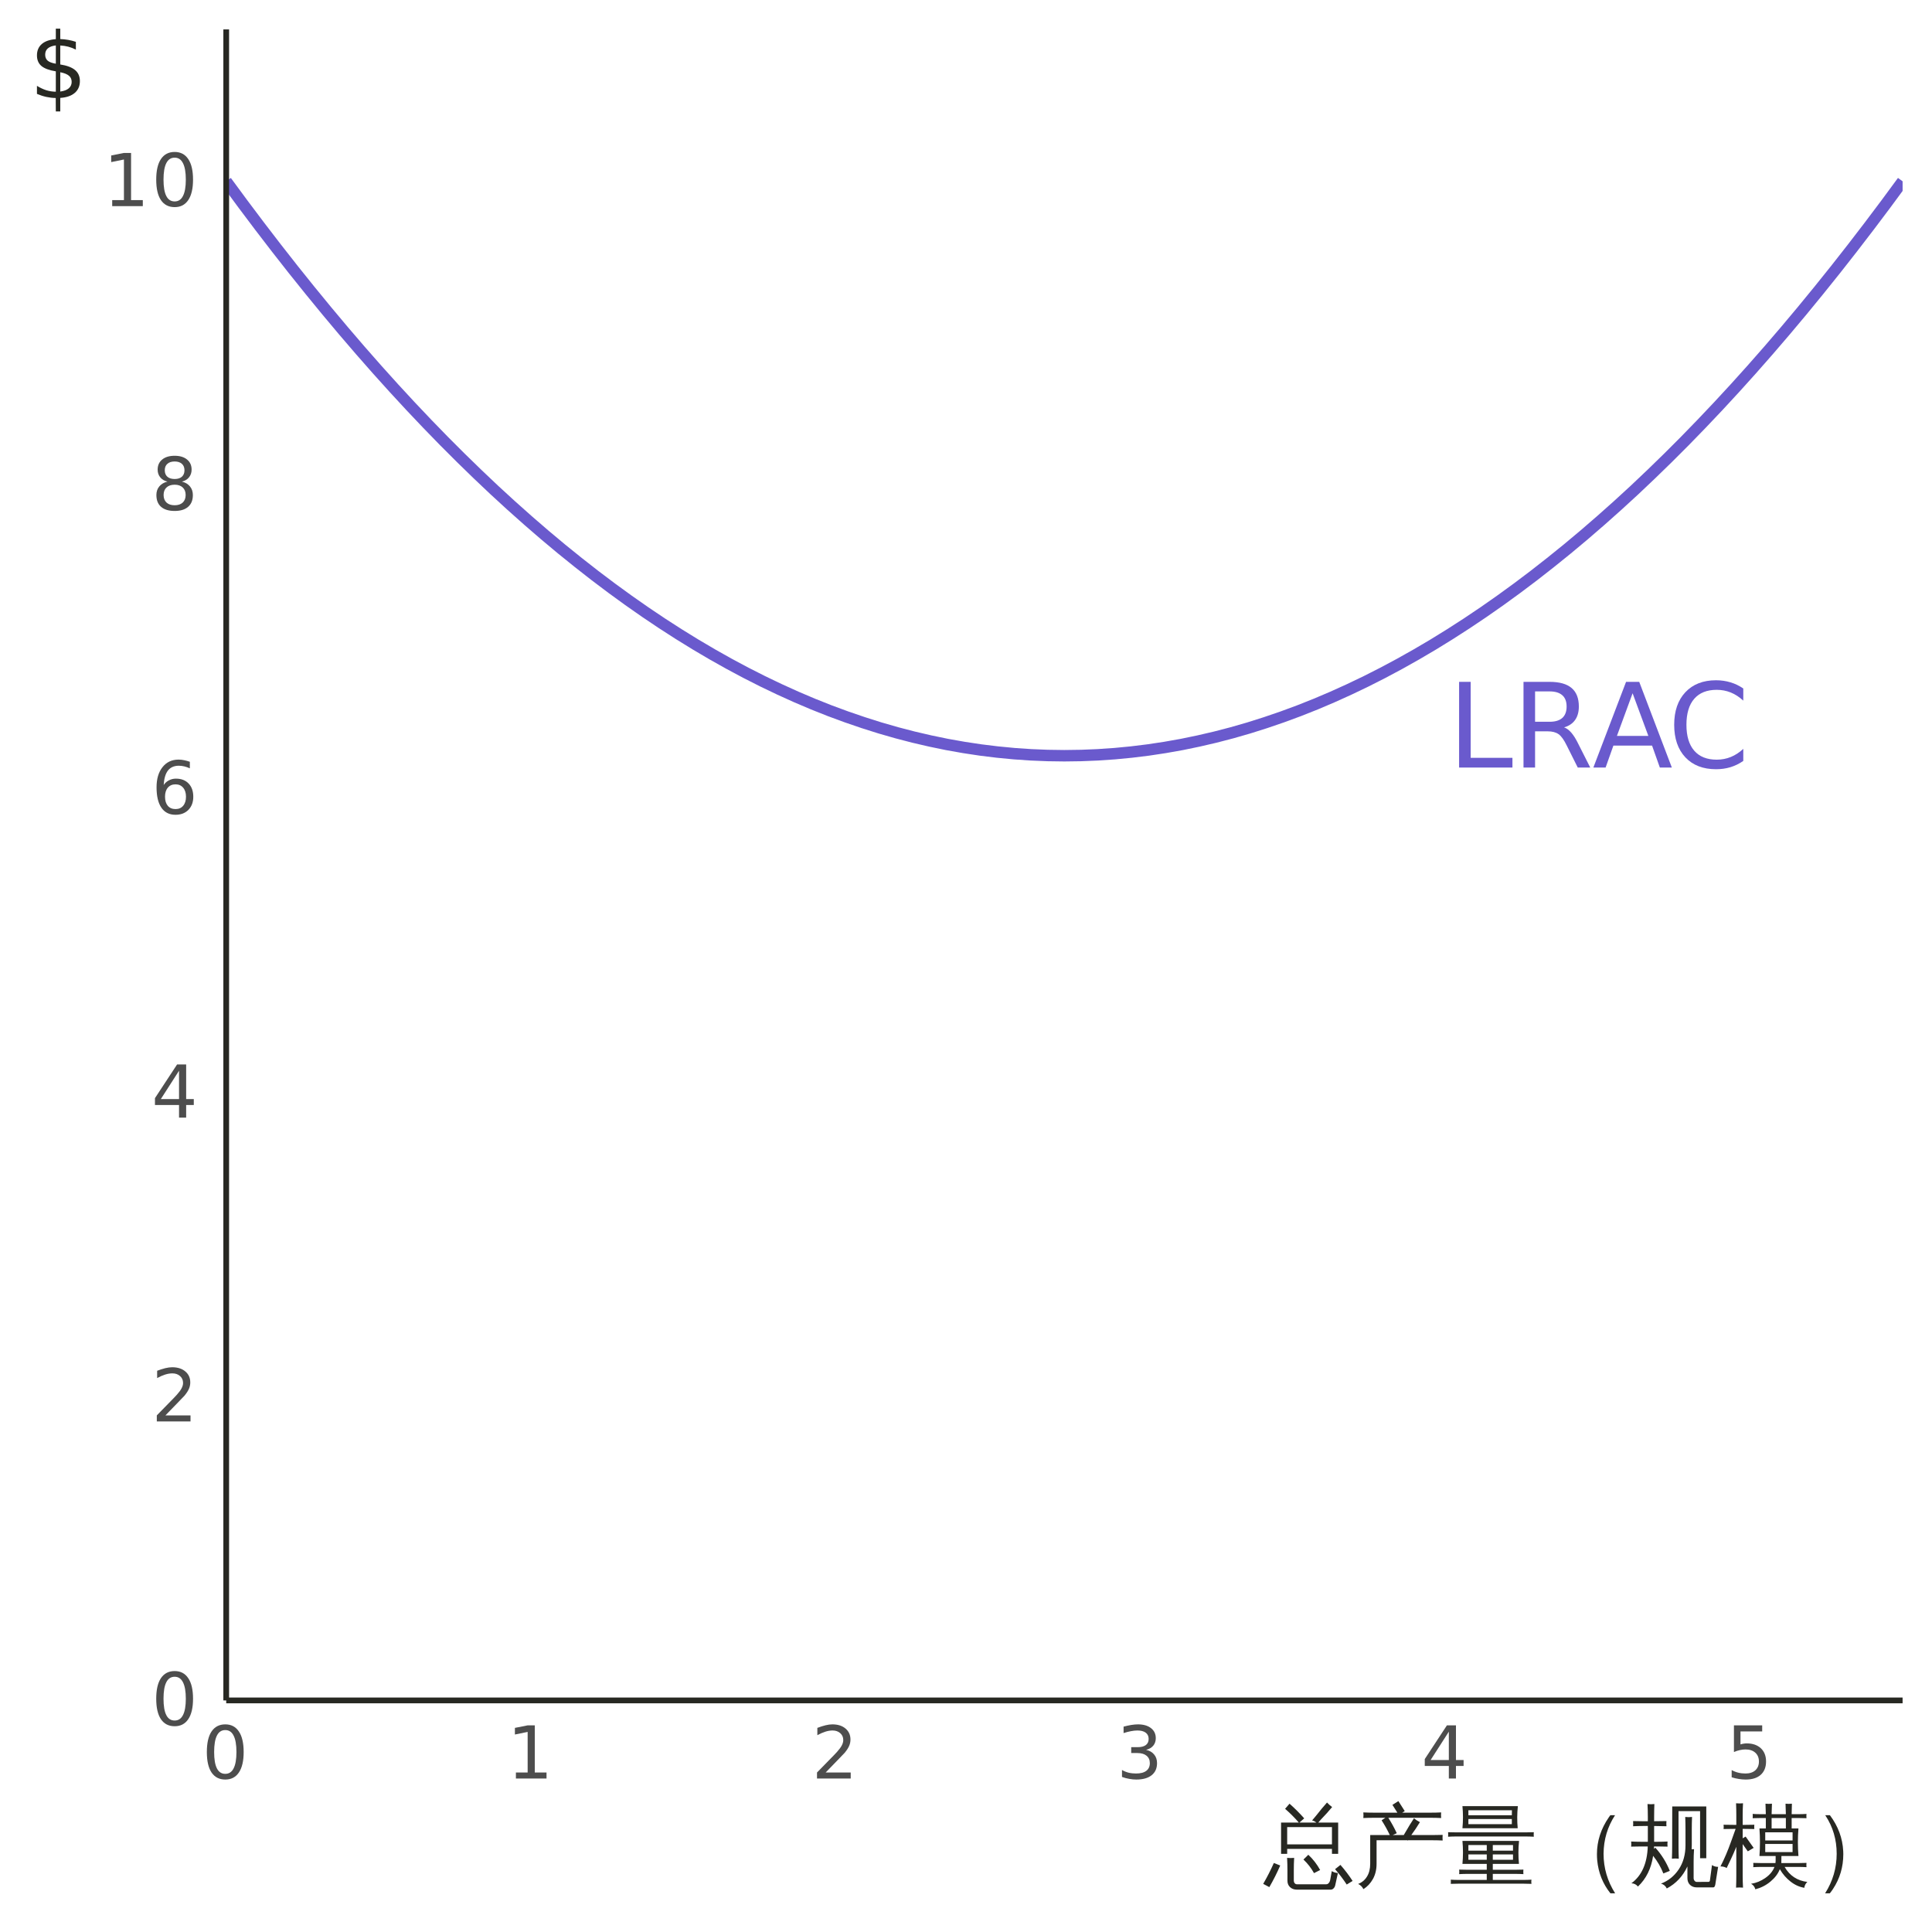
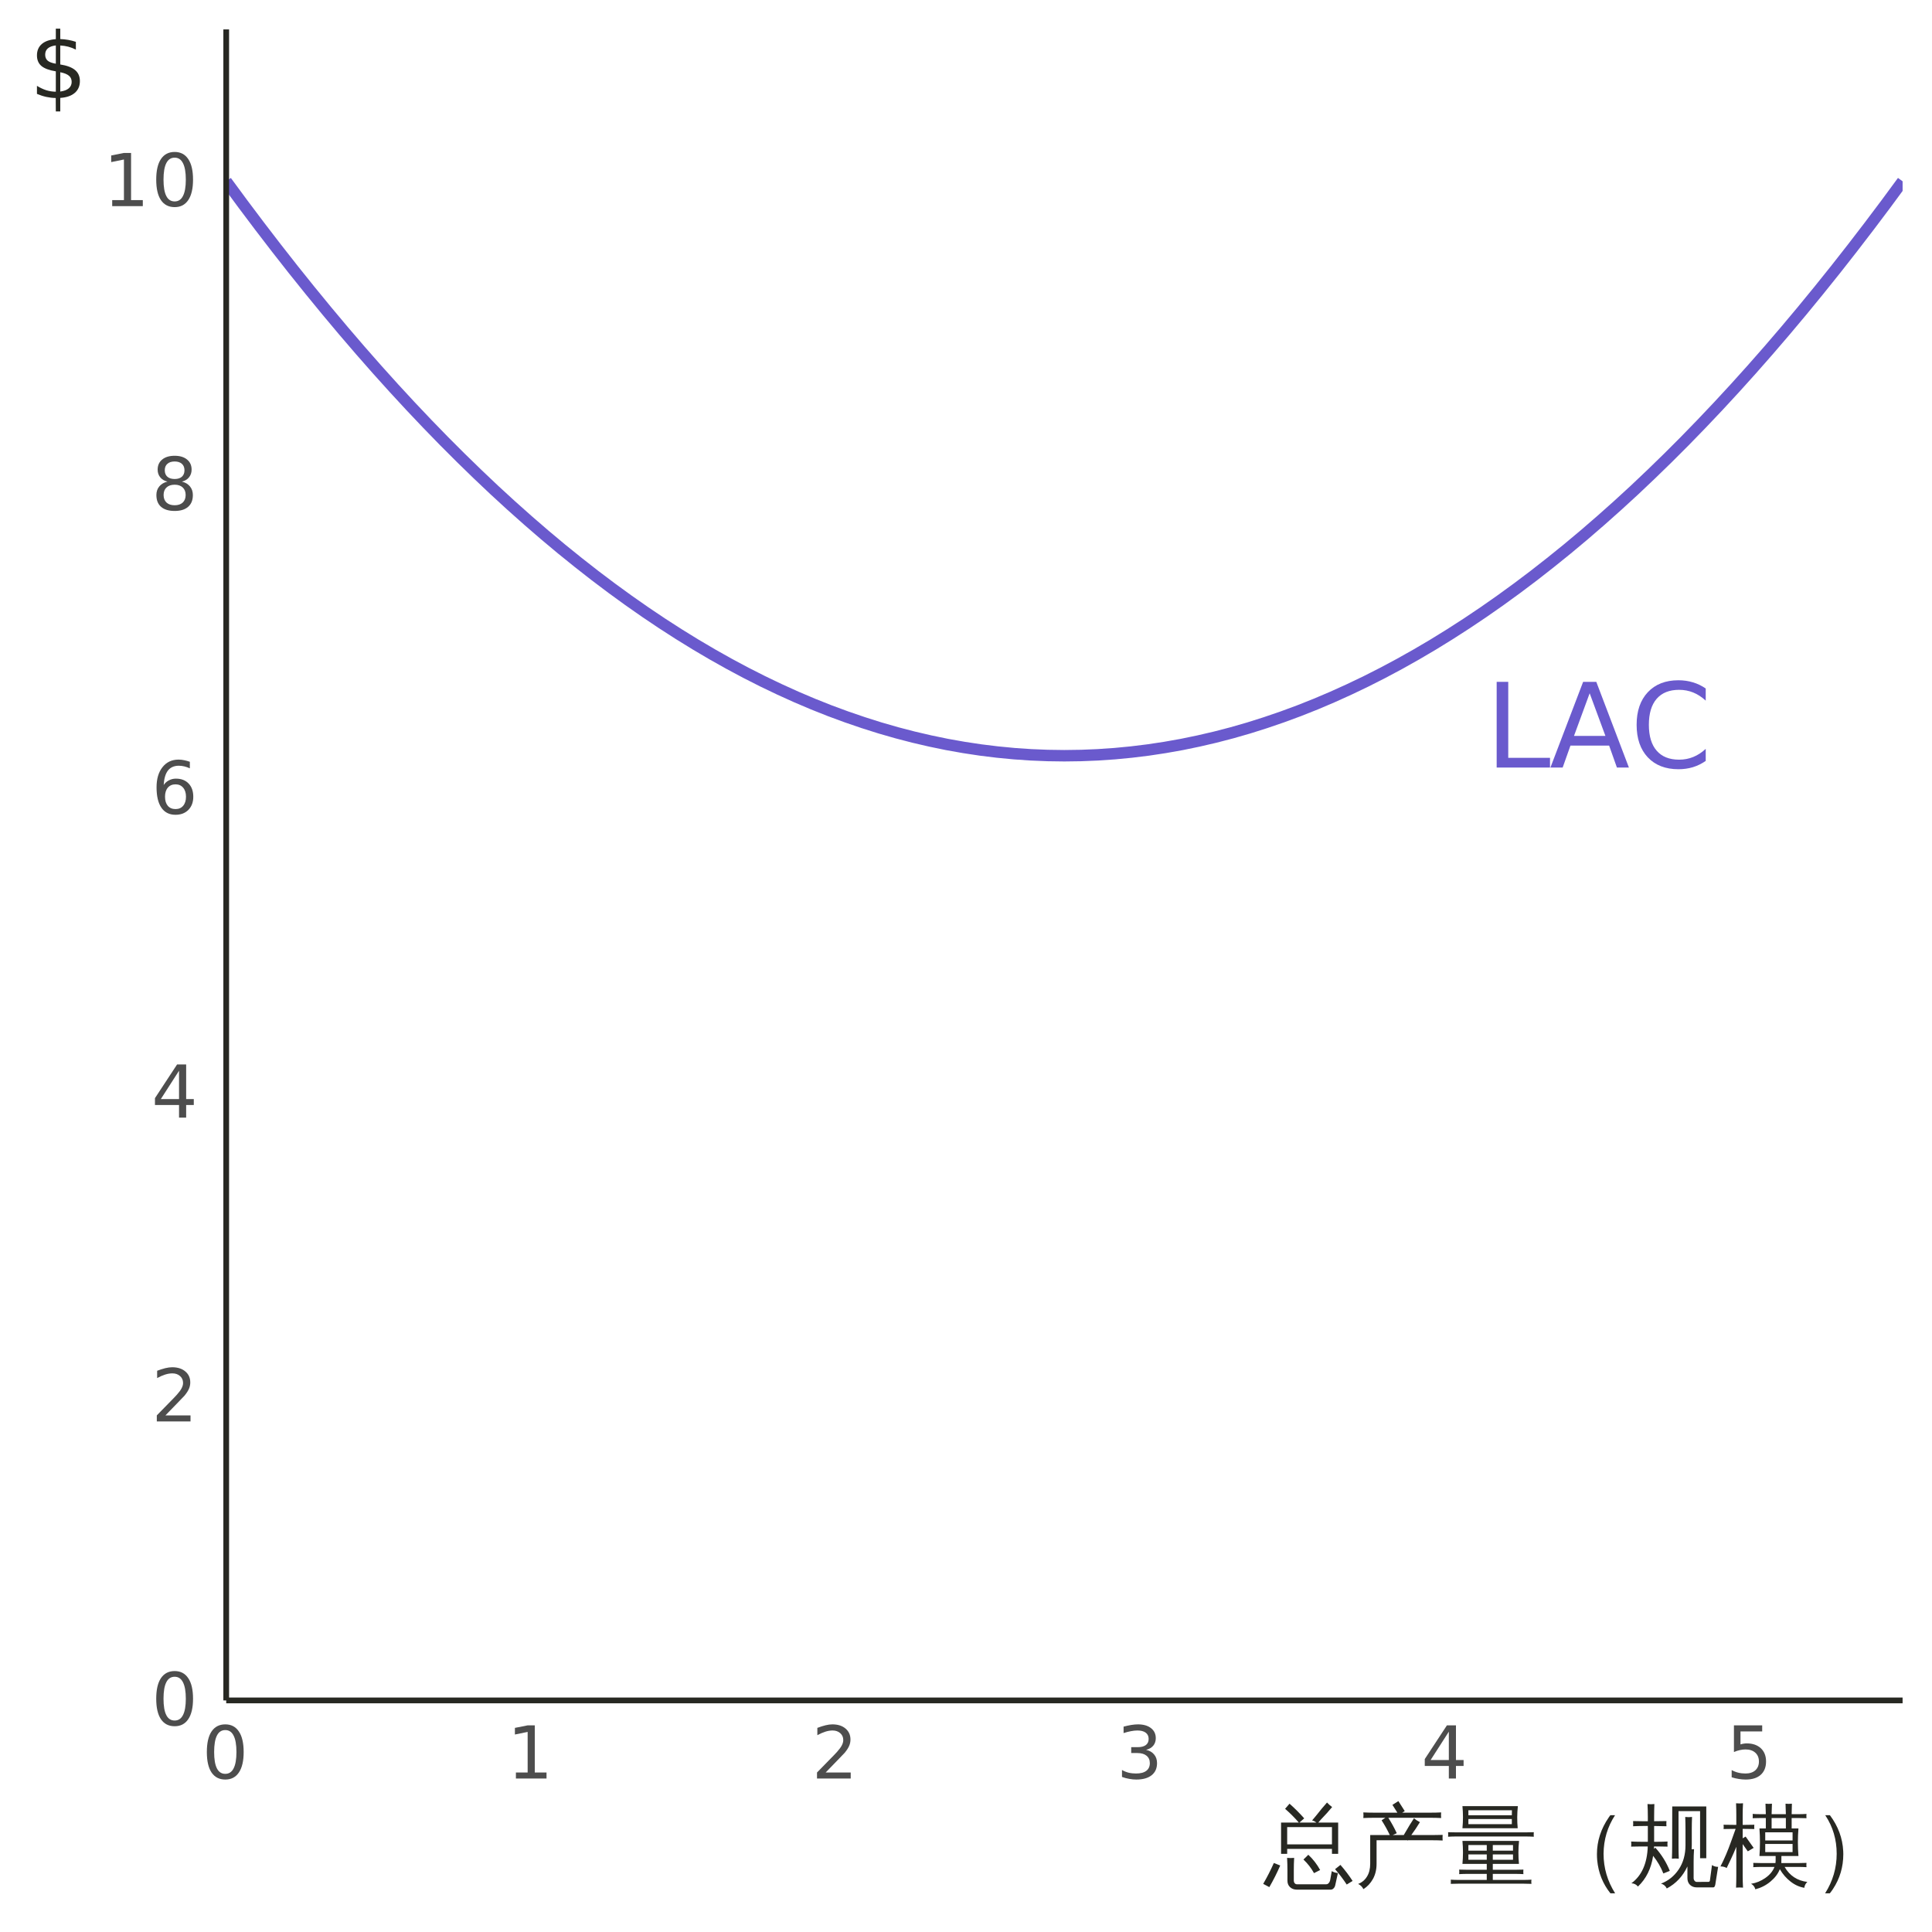
<svg xmlns="http://www.w3.org/2000/svg" xmlns:xlink="http://www.w3.org/1999/xlink" width="360" height="360" viewBox="0 0 360 360">
  <defs>
    <g>
      <g id="glyph-0-0">
        <path d="M 1.094 3.875 L 1.094 -15.453 L 12.047 -15.453 L 12.047 3.875 Z M 2.328 2.656 L 10.828 2.656 L 10.828 -14.219 L 2.328 -14.219 Z M 2.328 2.656 " />
      </g>
      <g id="glyph-0-1">
        <path d="M 2.156 -15.969 L 4.312 -15.969 L 4.312 -1.812 L 12.094 -1.812 L 12.094 0 L 2.156 0 Z M 2.156 -15.969 " />
      </g>
      <g id="glyph-0-2">
-         <path d="M 9.719 -7.484 C 10.188 -7.328 10.641 -6.992 11.078 -6.484 C 11.516 -5.973 11.953 -5.266 12.391 -4.359 L 14.594 0 L 12.266 0 L 10.219 -4.094 C 9.695 -5.164 9.188 -5.875 8.688 -6.219 C 8.195 -6.57 7.52 -6.75 6.656 -6.75 L 4.312 -6.75 L 4.312 0 L 2.156 0 L 2.156 -15.969 L 7.031 -15.969 C 8.852 -15.969 10.211 -15.586 11.109 -14.828 C 12.016 -14.066 12.469 -12.914 12.469 -11.375 C 12.469 -10.363 12.234 -9.523 11.766 -8.859 C 11.297 -8.203 10.613 -7.742 9.719 -7.484 Z M 4.312 -14.188 L 4.312 -8.531 L 7.031 -8.531 C 8.07 -8.531 8.859 -8.77 9.391 -9.25 C 9.922 -9.727 10.188 -10.438 10.188 -11.375 C 10.188 -12.301 9.922 -13 9.391 -13.469 C 8.859 -13.945 8.07 -14.188 7.031 -14.188 Z M 4.312 -14.188 " />
+         <path d="M 7.484 -13.844 L 4.562 -5.891 L 10.422 -5.891 Z M 6.266 -15.969 L 8.719 -15.969 L 14.797 0 L 12.562 0 L 11.109 -4.094 L 3.906 -4.094 L 2.453 0 L 0.172 0 Z M 6.266 -15.969 " />
      </g>
      <g id="glyph-0-3">
-         <path d="M 7.484 -13.844 L 4.562 -5.891 L 10.422 -5.891 Z M 6.266 -15.969 L 8.719 -15.969 L 14.797 0 L 12.562 0 L 11.109 -4.094 L 3.906 -4.094 L 2.453 0 L 0.172 0 Z M 6.266 -15.969 " />
-       </g>
-       <g id="glyph-0-4">
        <path d="M 14.109 -14.734 L 14.109 -12.469 C 13.379 -13.145 12.602 -13.648 11.781 -13.984 C 10.957 -14.316 10.082 -14.484 9.156 -14.484 C 7.332 -14.484 5.938 -13.926 4.969 -12.812 C 4 -11.695 3.516 -10.082 3.516 -7.969 C 3.516 -5.863 4 -4.254 4.969 -3.141 C 5.938 -2.023 7.332 -1.469 9.156 -1.469 C 10.082 -1.469 10.957 -1.633 11.781 -1.969 C 12.602 -2.301 13.379 -2.805 14.109 -3.484 L 14.109 -1.234 C 13.348 -0.711 12.547 -0.32 11.703 -0.062 C 10.859 0.188 9.969 0.312 9.031 0.312 C 6.613 0.312 4.707 -0.426 3.312 -1.906 C 1.926 -3.383 1.234 -5.406 1.234 -7.969 C 1.234 -10.531 1.926 -12.551 3.312 -14.031 C 4.707 -15.52 6.613 -16.266 9.031 -16.266 C 9.988 -16.266 10.891 -16.133 11.734 -15.875 C 12.578 -15.625 13.367 -15.242 14.109 -14.734 Z M 14.109 -14.734 " />
      </g>
      <g id="glyph-1-0">
        <path d="M 0.672 2.406 L 0.672 -9.578 L 7.469 -9.578 L 7.469 2.406 Z M 1.438 1.641 L 6.719 1.641 L 6.719 -8.828 L 1.438 -8.828 Z M 1.438 1.641 " />
      </g>
      <g id="glyph-1-1">
        <path d="M 4.328 -9.031 C 3.629 -9.031 3.109 -8.688 2.766 -8 C 2.422 -7.32 2.25 -6.301 2.25 -4.938 C 2.25 -3.582 2.422 -2.566 2.766 -1.891 C 3.109 -1.211 3.629 -0.875 4.328 -0.875 C 5.016 -0.875 5.531 -1.211 5.875 -1.891 C 6.227 -2.566 6.406 -3.582 6.406 -4.938 C 6.406 -6.301 6.227 -7.32 5.875 -8 C 5.531 -8.688 5.016 -9.031 4.328 -9.031 Z M 4.328 -10.094 C 5.43 -10.094 6.273 -9.648 6.859 -8.766 C 7.453 -7.891 7.75 -6.613 7.75 -4.938 C 7.75 -3.27 7.453 -2 6.859 -1.125 C 6.273 -0.25 5.43 0.188 4.328 0.188 C 3.211 0.188 2.359 -0.25 1.766 -1.125 C 1.18 -2 0.891 -3.27 0.891 -4.938 C 0.891 -6.613 1.18 -7.891 1.766 -8.766 C 2.359 -9.648 3.211 -10.094 4.328 -10.094 Z M 4.328 -10.094 " />
      </g>
      <g id="glyph-1-2">
        <path d="M 2.609 -1.125 L 7.281 -1.125 L 7.281 0 L 1 0 L 1 -1.125 C 1.508 -1.656 2.203 -2.363 3.078 -3.25 C 3.953 -4.133 4.504 -4.707 4.734 -4.969 C 5.16 -5.445 5.457 -5.852 5.625 -6.188 C 5.801 -6.52 5.891 -6.848 5.891 -7.172 C 5.891 -7.703 5.703 -8.129 5.328 -8.453 C 4.961 -8.785 4.484 -8.953 3.891 -8.953 C 3.473 -8.953 3.031 -8.879 2.562 -8.734 C 2.094 -8.586 1.594 -8.367 1.062 -8.078 L 1.062 -9.438 C 1.602 -9.645 2.109 -9.805 2.578 -9.922 C 3.047 -10.035 3.473 -10.094 3.859 -10.094 C 4.891 -10.094 5.707 -9.832 6.312 -9.312 C 6.926 -8.801 7.234 -8.117 7.234 -7.266 C 7.234 -6.859 7.156 -6.473 7 -6.109 C 6.852 -5.742 6.578 -5.312 6.172 -4.812 C 6.055 -4.688 5.703 -4.316 5.109 -3.703 C 4.523 -3.086 3.691 -2.227 2.609 -1.125 Z M 2.609 -1.125 " />
      </g>
      <g id="glyph-1-3">
        <path d="M 5.141 -8.734 L 1.75 -3.453 L 5.141 -3.453 Z M 4.781 -9.906 L 6.469 -9.906 L 6.469 -3.453 L 7.891 -3.453 L 7.891 -2.344 L 6.469 -2.344 L 6.469 0 L 5.141 0 L 5.141 -2.344 L 0.656 -2.344 L 0.656 -3.625 Z M 4.781 -9.906 " />
      </g>
      <g id="glyph-1-4">
        <path d="M 4.484 -5.484 C 3.879 -5.484 3.398 -5.273 3.047 -4.859 C 2.703 -4.453 2.531 -3.891 2.531 -3.172 C 2.531 -2.461 2.703 -1.898 3.047 -1.484 C 3.398 -1.078 3.879 -0.875 4.484 -0.875 C 5.086 -0.875 5.562 -1.078 5.906 -1.484 C 6.258 -1.898 6.438 -2.461 6.438 -3.172 C 6.438 -3.891 6.258 -4.453 5.906 -4.859 C 5.562 -5.273 5.086 -5.484 4.484 -5.484 Z M 7.156 -9.688 L 7.156 -8.469 C 6.812 -8.625 6.469 -8.742 6.125 -8.828 C 5.781 -8.91 5.441 -8.953 5.109 -8.953 C 4.223 -8.953 3.547 -8.656 3.078 -8.062 C 2.617 -7.469 2.352 -6.566 2.281 -5.359 C 2.539 -5.742 2.867 -6.035 3.266 -6.234 C 3.66 -6.441 4.094 -6.547 4.562 -6.547 C 5.562 -6.547 6.348 -6.242 6.922 -5.641 C 7.504 -5.035 7.797 -4.211 7.797 -3.172 C 7.797 -2.16 7.492 -1.348 6.891 -0.734 C 6.285 -0.117 5.484 0.188 4.484 0.188 C 3.336 0.188 2.461 -0.25 1.859 -1.125 C 1.254 -2 0.953 -3.27 0.953 -4.938 C 0.953 -6.508 1.32 -7.758 2.062 -8.688 C 2.801 -9.625 3.801 -10.094 5.062 -10.094 C 5.395 -10.094 5.734 -10.055 6.078 -9.984 C 6.422 -9.922 6.781 -9.82 7.156 -9.688 Z M 7.156 -9.688 " />
      </g>
      <g id="glyph-1-5">
        <path d="M 4.328 -4.703 C 3.68 -4.703 3.176 -4.531 2.812 -4.188 C 2.445 -3.852 2.266 -3.383 2.266 -2.781 C 2.266 -2.188 2.445 -1.719 2.812 -1.375 C 3.176 -1.039 3.68 -0.875 4.328 -0.875 C 4.961 -0.875 5.461 -1.039 5.828 -1.375 C 6.191 -1.719 6.375 -2.188 6.375 -2.781 C 6.375 -3.383 6.191 -3.852 5.828 -4.188 C 5.461 -4.531 4.961 -4.703 4.328 -4.703 Z M 2.984 -5.281 C 2.41 -5.414 1.961 -5.68 1.641 -6.078 C 1.316 -6.473 1.156 -6.953 1.156 -7.516 C 1.156 -8.305 1.438 -8.93 2 -9.391 C 2.562 -9.859 3.336 -10.094 4.328 -10.094 C 5.305 -10.094 6.078 -9.859 6.641 -9.391 C 7.203 -8.93 7.484 -8.305 7.484 -7.516 C 7.484 -6.953 7.32 -6.473 7 -6.078 C 6.688 -5.68 6.242 -5.414 5.672 -5.281 C 6.316 -5.125 6.816 -4.828 7.172 -4.391 C 7.535 -3.953 7.719 -3.414 7.719 -2.781 C 7.719 -1.82 7.422 -1.086 6.828 -0.578 C 6.242 -0.066 5.41 0.188 4.328 0.188 C 3.234 0.188 2.391 -0.066 1.797 -0.578 C 1.211 -1.086 0.922 -1.82 0.922 -2.781 C 0.922 -3.414 1.102 -3.953 1.469 -4.391 C 1.832 -4.828 2.336 -5.125 2.984 -5.281 Z M 2.484 -7.391 C 2.484 -6.879 2.645 -6.477 2.969 -6.188 C 3.289 -5.906 3.742 -5.766 4.328 -5.766 C 4.898 -5.766 5.348 -5.906 5.672 -6.188 C 5.992 -6.477 6.156 -6.879 6.156 -7.391 C 6.156 -7.91 5.992 -8.312 5.672 -8.594 C 5.348 -8.883 4.898 -9.031 4.328 -9.031 C 3.742 -9.031 3.289 -8.883 2.969 -8.594 C 2.645 -8.312 2.484 -7.91 2.484 -7.391 Z M 2.484 -7.391 " />
      </g>
      <g id="glyph-1-6">
        <path d="M 1.688 -1.125 L 3.875 -1.125 L 3.875 -8.688 L 1.5 -8.203 L 1.5 -9.438 L 3.859 -9.906 L 5.203 -9.906 L 5.203 -1.125 L 7.391 -1.125 L 7.391 0 L 1.688 0 Z M 1.688 -1.125 " />
      </g>
      <g id="glyph-1-7">
        <path d="M 5.516 -5.344 C 6.16 -5.207 6.66 -4.922 7.016 -4.484 C 7.379 -4.055 7.562 -3.52 7.562 -2.875 C 7.562 -1.895 7.223 -1.141 6.547 -0.609 C 5.879 -0.078 4.926 0.188 3.688 0.188 C 3.27 0.188 2.836 0.145 2.391 0.062 C 1.953 -0.008 1.5 -0.129 1.031 -0.297 L 1.031 -1.594 C 1.406 -1.375 1.812 -1.207 2.25 -1.094 C 2.695 -0.988 3.16 -0.938 3.641 -0.938 C 4.484 -0.938 5.125 -1.102 5.562 -1.438 C 6 -1.77 6.219 -2.25 6.219 -2.875 C 6.219 -3.457 6.016 -3.914 5.609 -4.25 C 5.203 -4.582 4.633 -4.75 3.906 -4.75 L 2.75 -4.75 L 2.75 -5.844 L 3.953 -5.844 C 4.609 -5.844 5.113 -5.973 5.469 -6.234 C 5.82 -6.504 6 -6.883 6 -7.375 C 6 -7.883 5.816 -8.273 5.453 -8.547 C 5.086 -8.816 4.57 -8.953 3.906 -8.953 C 3.539 -8.953 3.145 -8.91 2.719 -8.828 C 2.301 -8.754 1.836 -8.633 1.328 -8.469 L 1.328 -9.672 C 1.836 -9.805 2.316 -9.91 2.766 -9.984 C 3.211 -10.055 3.629 -10.094 4.016 -10.094 C 5.035 -10.094 5.844 -9.859 6.438 -9.391 C 7.031 -8.93 7.328 -8.305 7.328 -7.516 C 7.328 -6.973 7.172 -6.508 6.859 -6.125 C 6.547 -5.75 6.098 -5.488 5.516 -5.344 Z M 5.516 -5.344 " />
      </g>
      <g id="glyph-1-8">
        <path d="M 1.469 -9.906 L 6.734 -9.906 L 6.734 -8.781 L 2.688 -8.781 L 2.688 -6.359 C 2.883 -6.422 3.082 -6.469 3.281 -6.5 C 3.477 -6.531 3.672 -6.547 3.859 -6.547 C 4.961 -6.547 5.836 -6.242 6.484 -5.641 C 7.129 -5.035 7.453 -4.211 7.453 -3.172 C 7.453 -2.109 7.117 -1.281 6.453 -0.688 C 5.797 -0.102 4.863 0.188 3.656 0.188 C 3.238 0.188 2.812 0.148 2.375 0.078 C 1.945 0.016 1.504 -0.086 1.047 -0.234 L 1.047 -1.578 C 1.441 -1.359 1.852 -1.195 2.281 -1.094 C 2.707 -0.988 3.156 -0.938 3.625 -0.938 C 4.395 -0.938 5.004 -1.133 5.453 -1.531 C 5.898 -1.938 6.125 -2.484 6.125 -3.172 C 6.125 -3.867 5.898 -4.414 5.453 -4.812 C 5.004 -5.219 4.395 -5.422 3.625 -5.422 C 3.27 -5.422 2.914 -5.379 2.562 -5.297 C 2.207 -5.223 1.844 -5.102 1.469 -4.938 Z M 1.469 -9.906 " />
      </g>
      <g id="glyph-2-0">
        <path d="M 0.562 0 L 0.562 -11.328 L 5.078 -11.328 L 5.078 0 Z M 1.125 -0.562 L 4.516 -0.562 L 4.516 -10.766 L 1.125 -10.766 Z M 1.125 -0.562 " />
      </g>
      <g id="glyph-2-1">
        <path d="M 4.328 -4.453 L 3.188 -4.453 L 3.188 -10.281 L 6.5 -10.281 C 5.707 -11.195 4.852 -12.051 3.938 -12.844 L 4.766 -13.797 C 5.734 -12.941 6.645 -12.031 7.5 -11.062 L 6.609 -10.281 L 9.766 -10.281 C 9.523 -10.477 9.258 -10.609 8.969 -10.672 L 9.75 -11.609 C 10.414 -12.441 10.758 -12.867 10.781 -12.891 L 11.75 -14.016 C 12.039 -13.703 12.359 -13.422 12.703 -13.172 L 11.734 -12.047 L 10.625 -10.859 L 10.125 -10.281 L 13.828 -10.281 L 13.828 -4.453 L 12.672 -4.453 L 12.672 -5.375 L 4.328 -5.375 Z M 12.672 -9.438 L 4.328 -9.438 L 4.328 -6.219 L 12.672 -6.219 Z M 15.422 1.266 C 14.754 0.254 14.031 -0.695 13.25 -1.594 L 14.25 -2.391 C 15.07 -1.461 15.828 -0.469 16.516 0.594 Z M 9.328 -0.859 C 8.797 -1.816 8.141 -2.66 7.359 -3.391 L 8.266 -4.281 C 9.141 -3.469 9.875 -2.52 10.469 -1.438 Z M 12.641 -1.234 C 12.953 -1.035 13.332 -0.914 13.781 -0.875 L 13.297 1.328 C 13.254 1.578 13.156 1.785 13 1.953 C 12.844 2.129 12.656 2.219 12.438 2.219 L 6.125 2.219 C 5.625 2.219 5.207 2.066 4.875 1.766 C 4.539 1.461 4.375 1.055 4.375 0.547 L 4.375 -1.391 C 4.375 -2.172 4.352 -2.941 4.312 -3.703 C 4.75 -3.66 5.188 -3.66 5.625 -3.703 C 5.582 -2.941 5.562 -2.172 5.562 -1.391 L 5.562 0.547 C 5.562 0.723 5.613 0.879 5.719 1.016 C 5.832 1.148 5.973 1.219 6.141 1.219 L 11.594 1.219 C 11.781 1.219 11.938 1.145 12.062 1 C 12.195 0.863 12.285 0.691 12.328 0.484 Z M -0.141 1.141 C 0.586 -0.109 1.25 -1.406 1.844 -2.75 L 3.031 -2.281 C 2.426 -0.883 1.75 0.457 1 1.75 Z M -0.141 1.141 " />
      </g>
      <g id="glyph-2-2">
        <path d="M 2.797 -2.609 L 2.797 -7.953 L 6.453 -7.953 C 6.004 -8.898 5.492 -9.816 4.922 -10.703 L 5.625 -11.172 L 3.453 -11.172 C 2.805 -11.172 2.16 -11.156 1.516 -11.125 C 1.555 -11.477 1.555 -11.828 1.516 -12.172 C 2.16 -12.141 2.805 -12.125 3.453 -12.125 L 7.859 -12.125 L 6.938 -13.578 L 8.047 -14.281 L 9.234 -12.422 L 8.766 -12.125 L 14.094 -12.125 C 14.738 -12.125 15.379 -12.141 16.016 -12.172 C 15.984 -11.828 15.984 -11.477 16.016 -11.125 C 15.379 -11.156 14.738 -11.172 14.094 -11.172 L 6.172 -11.172 C 6.766 -10.242 7.289 -9.285 7.75 -8.297 L 6.984 -7.953 L 9.047 -7.953 L 10.156 -9.828 L 10.953 -11.078 C 11.297 -10.797 11.664 -10.555 12.062 -10.359 C 11.812 -9.941 11.547 -9.523 11.266 -9.109 L 10.453 -7.953 L 14.359 -7.953 C 15.016 -7.953 15.66 -7.961 16.297 -7.984 C 16.266 -7.641 16.266 -7.289 16.297 -6.938 C 15.66 -6.969 15.016 -6.984 14.359 -6.984 L 9.844 -6.984 L 9.797 -6.922 C 9.773 -6.941 9.75 -6.961 9.719 -6.984 L 3.984 -6.984 L 3.984 -2.609 C 3.984 -1.523 3.758 -0.582 3.312 0.219 C 2.863 1.031 2.27 1.664 1.531 2.125 C 1.32 1.688 0.992 1.363 0.547 1.156 C 1.242 0.895 1.789 0.441 2.188 -0.203 C 2.594 -0.848 2.797 -1.648 2.797 -2.609 Z M 2.797 -2.609 " />
      </g>
      <g id="glyph-2-3">
        <path d="M 15.844 0.359 C 15.801 0.617 15.801 0.879 15.844 1.141 C 15.363 1.117 14.883 1.109 14.406 1.109 L 2.219 1.109 C 1.75 1.109 1.281 1.117 0.812 1.141 C 0.832 0.879 0.832 0.617 0.812 0.359 C 1.281 0.391 1.75 0.406 2.219 0.406 L 7.516 0.406 L 7.516 -0.719 L 3.938 -0.719 C 3.414 -0.719 2.895 -0.703 2.375 -0.672 C 2.406 -0.953 2.406 -1.234 2.375 -1.516 C 2.895 -1.492 3.414 -1.484 3.938 -1.484 L 7.516 -1.484 L 7.516 -2.578 L 2.984 -2.578 C 3.117 -4.004 3.117 -5.43 2.984 -6.859 L 13.531 -6.859 C 13.383 -5.43 13.379 -4.004 13.516 -2.578 L 8.641 -2.578 L 8.641 -1.484 L 12.797 -1.484 C 13.316 -1.484 13.832 -1.492 14.344 -1.516 C 14.32 -1.234 14.32 -0.953 14.344 -0.672 C 13.832 -0.703 13.316 -0.719 12.797 -0.719 L 8.641 -0.719 L 8.641 0.406 L 14.406 0.406 C 14.883 0.406 15.363 0.391 15.844 0.359 Z M 16.281 -8.484 C 16.258 -8.203 16.258 -7.922 16.281 -7.641 C 15.77 -7.672 15.258 -7.688 14.75 -7.688 L 1.859 -7.688 C 1.336 -7.688 0.82 -7.672 0.312 -7.641 C 0.332 -7.922 0.332 -8.203 0.312 -8.484 C 0.832 -8.461 1.348 -8.453 1.859 -8.453 L 14.75 -8.453 C 15.25 -8.453 15.758 -8.461 16.281 -8.484 Z M 2.984 -9.219 C 3.117 -10.602 3.117 -11.977 2.984 -13.344 L 13.312 -13.344 C 13.164 -11.977 13.156 -10.602 13.281 -9.219 Z M 8.641 -5.047 L 12.406 -5.047 L 12.406 -6.094 L 8.641 -6.094 Z M 7.516 -5.047 L 7.516 -6.094 L 4.094 -6.094 L 4.094 -5.047 Z M 8.641 -4.344 L 8.641 -3.344 L 12.406 -3.344 L 12.406 -4.344 Z M 7.516 -4.344 L 4.094 -4.344 L 4.094 -3.344 L 7.516 -3.344 Z M 4.094 -12.578 L 4.094 -11.641 L 12.188 -11.641 L 12.203 -12.578 Z M 4.094 -10.938 L 4.094 -9.984 L 12.188 -9.984 L 12.188 -10.938 Z M 4.094 -10.938 " />
      </g>
      <g id="glyph-2-4">
        <path d="M 14.438 2.906 L 13.562 2.906 C 12.145 1.145 11.32 -0.91 11.094 -3.266 C 11.062 -3.629 11.047 -4.008 11.047 -4.406 C 11.047 -6.832 11.785 -9.117 13.266 -11.266 C 13.348 -11.391 13.441 -11.52 13.547 -11.656 L 14.422 -11.656 C 13.016 -9.5 12.301 -7.102 12.281 -4.469 C 12.281 -1.82 13 0.633 14.438 2.906 Z M 14.438 2.906 " />
      </g>
      <g id="glyph-2-5">
        <path d="M 12.641 1.797 C 12.141 1.797 11.723 1.641 11.391 1.328 C 11.066 1.016 10.906 0.594 10.906 0.062 L 10.906 -2.109 C 10.062 -0.285 8.781 1.082 7.062 2 C 6.832 1.531 6.473 1.227 5.984 1.094 C 7.336 0.582 8.438 -0.297 9.281 -1.547 C 10.125 -2.805 10.547 -4.312 10.547 -6.062 L 10.547 -8.969 C 10.547 -9.75 10.531 -10.535 10.5 -11.328 C 10.926 -11.273 11.348 -11.273 11.766 -11.328 C 11.734 -10.535 11.719 -9.75 11.719 -8.969 L 11.719 -6.062 C 11.719 -5.801 11.707 -5.547 11.688 -5.297 C 11.844 -5.305 11.992 -5.316 12.141 -5.328 C 12.086 -4.547 12.062 -3.754 12.062 -2.953 L 12.062 0.062 C 12.062 0.25 12.117 0.414 12.234 0.562 C 12.348 0.707 12.488 0.781 12.656 0.781 L 14.812 0.766 C 14.969 0.766 15.062 0.691 15.094 0.547 L 15.484 -2.359 C 15.828 -2.129 16.207 -2.02 16.625 -2.031 L 16.094 1.312 C 16.062 1.488 15.992 1.633 15.891 1.75 C 15.836 1.781 15.766 1.797 15.672 1.797 Z M 9.297 -3.547 C 8.879 -3.598 8.453 -3.598 8.016 -3.547 C 8.047 -4.348 8.062 -5.141 8.062 -5.922 L 8.078 -13.281 L 14.422 -13.281 L 14.422 -3.641 L 13.266 -3.641 L 13.266 -12.406 L 9.25 -12.406 L 9.25 -5.922 C 9.25 -5.141 9.266 -4.348 9.297 -3.547 Z M 7.203 -6.75 C 7.172 -6.438 7.172 -6.117 7.203 -5.797 C 6.617 -5.816 6.023 -5.828 5.422 -5.828 L 4.688 -5.828 C 4.676 -5.672 4.672 -5.52 4.672 -5.375 L 4.922 -5.609 C 6.078 -4.328 6.977 -2.883 7.625 -1.281 L 6.422 -0.797 C 5.953 -1.992 5.316 -3.086 4.516 -4.078 C 4.16 -1.711 3.219 0.191 1.688 1.641 C 1.375 1.254 0.969 1.051 0.469 1.031 C 2.395 -0.383 3.41 -2.672 3.516 -5.828 L 2.203 -5.828 C 1.609 -5.828 1.016 -5.816 0.422 -5.797 C 0.453 -6.117 0.453 -6.438 0.422 -6.75 C 1.016 -6.719 1.609 -6.703 2.203 -6.703 L 3.531 -6.703 L 3.531 -9.641 L 2.562 -9.641 C 1.969 -9.641 1.375 -9.625 0.781 -9.594 C 0.812 -9.914 0.812 -10.238 0.781 -10.562 C 1.375 -10.539 1.969 -10.531 2.562 -10.531 L 3.531 -10.531 L 3.531 -11.359 C 3.531 -12.141 3.508 -12.93 3.469 -13.734 C 3.906 -13.68 4.332 -13.68 4.75 -13.734 C 4.719 -12.93 4.703 -12.141 4.703 -11.359 L 4.703 -10.531 L 7 -10.562 C 6.969 -10.238 6.969 -9.914 7 -9.594 L 4.703 -9.641 L 4.703 -6.703 L 5.422 -6.703 C 6.023 -6.703 6.617 -6.719 7.203 -6.75 Z M 7.203 -6.75 " />
      </g>
      <g id="glyph-2-6">
        <path d="M 7.656 -2.016 C 7.156 -2.016 6.66 -2 6.172 -1.969 C 6.203 -2.238 6.203 -2.504 6.172 -2.766 C 6.66 -2.742 7.156 -2.734 7.656 -2.734 L 10.312 -2.734 C 10.332 -2.867 10.344 -3.004 10.344 -3.141 L 10.344 -4.047 L 7.328 -4.047 C 7.453 -5.766 7.453 -7.477 7.328 -9.188 L 8.516 -9.188 L 8.516 -11.125 L 7.531 -11.125 C 7.039 -11.125 6.551 -11.113 6.062 -11.094 C 6.094 -11.352 6.094 -11.617 6.062 -11.891 C 6.562 -11.859 7.051 -11.844 7.531 -11.844 L 8.516 -11.844 C 8.504 -12.488 8.484 -13.141 8.453 -13.797 C 8.859 -13.754 9.258 -13.754 9.656 -13.797 C 9.625 -13.141 9.602 -12.488 9.594 -11.844 L 12.25 -11.844 C 12.238 -12.488 12.219 -13.141 12.188 -13.797 C 12.582 -13.754 12.977 -13.754 13.375 -13.797 C 13.352 -13.141 13.336 -12.488 13.328 -11.844 L 14.625 -11.844 C 15.113 -11.844 15.602 -11.859 16.094 -11.891 C 16.062 -11.617 16.062 -11.352 16.094 -11.094 C 15.602 -11.113 15.113 -11.125 14.625 -11.125 L 13.328 -11.125 L 13.328 -9.188 L 14.594 -9.188 C 14.457 -7.477 14.457 -5.766 14.594 -4.047 L 11.422 -4.047 L 11.406 -2.734 L 14.625 -2.734 C 15.113 -2.734 15.602 -2.742 16.094 -2.766 C 16.062 -2.504 16.062 -2.238 16.094 -1.969 C 15.602 -2 15.113 -2.016 14.625 -2.016 L 12.016 -2.016 C 12.961 -0.379 14.375 0.551 16.25 0.781 C 15.926 1.082 15.738 1.445 15.688 1.875 C 14.758 1.719 13.898 1.328 13.109 0.703 C 12.316 0.086 11.656 -0.676 11.125 -1.594 C 10.781 -0.727 10.195 0.039 9.375 0.719 C 8.551 1.406 7.613 1.883 6.562 2.156 C 6.445 1.695 6.18 1.352 5.766 1.125 C 6.723 0.977 7.613 0.613 8.438 0.031 C 9.258 -0.539 9.82 -1.223 10.125 -2.016 Z M 8.406 -8.469 L 8.406 -6.953 L 13.5 -6.953 L 13.5 -8.469 Z M 8.406 -6.297 L 8.406 -4.781 L 13.5 -4.781 L 13.5 -6.297 Z M 12.25 -9.188 L 12.25 -11.125 L 9.594 -11.125 L 9.594 -9.188 Z M 1.219 -1.812 C 0.914 -2.008 0.531 -2.109 0.062 -2.109 C 0.77 -3.461 1.441 -5.039 2.078 -6.844 L 2.891 -9.109 L 0.641 -9.078 C 0.68 -9.348 0.68 -9.613 0.641 -9.875 L 3.016 -9.844 L 3.016 -11.672 C 3.016 -12.398 3 -13.133 2.969 -13.875 C 3.406 -13.832 3.836 -13.832 4.266 -13.875 C 4.223 -13.133 4.203 -12.398 4.203 -11.672 L 4.203 -9.844 L 6.375 -9.875 C 6.344 -9.613 6.344 -9.348 6.375 -9.078 L 4.203 -9.109 L 4.203 -7.344 L 4.75 -7.672 L 6.25 -5.562 L 5.156 -4.922 L 4.203 -6.266 L 4.203 -0.359 C 4.203 0.367 4.223 1.102 4.266 1.844 C 3.836 1.801 3.406 1.801 2.969 1.844 C 3 1.102 3.016 0.367 3.016 -0.359 L 3.016 -5.766 C 2.766 -5.129 2.441 -4.391 2.047 -3.547 Z M 1.219 -1.812 " />
      </g>
      <g id="glyph-2-7">
        <path d="M 5.953 -4.406 C 5.953 -2.008 5.312 0.156 4.031 2.094 C 3.844 2.383 3.645 2.656 3.438 2.906 L 2.562 2.906 C 4 0.633 4.719 -1.82 4.719 -4.469 C 4.719 -7.102 4.02 -9.477 2.625 -11.594 C 2.602 -11.613 2.586 -11.633 2.578 -11.656 L 3.453 -11.656 C 4.992 -9.602 5.82 -7.367 5.938 -4.953 C 5.945 -4.773 5.953 -4.594 5.953 -4.406 Z M 5.953 -4.406 " />
      </g>
      <g id="glyph-3-0">
        <path d="M 0.844 3 L 0.844 -11.984 L 9.344 -11.984 L 9.344 3 Z M 1.797 2.062 L 8.406 2.062 L 8.406 -11.031 L 1.797 -11.031 Z M 1.797 2.062 " />
      </g>
      <g id="glyph-3-1">
        <path d="M 5.75 2.5 L 4.922 2.5 L 4.906 0 C 4.32 -0.008 3.738 -0.078 3.156 -0.203 C 2.582 -0.328 2 -0.516 1.406 -0.766 L 1.406 -2.266 C 1.977 -1.91 2.551 -1.641 3.125 -1.453 C 3.707 -1.273 4.305 -1.18 4.922 -1.172 L 4.922 -4.969 C 3.691 -5.164 2.797 -5.5 2.234 -5.969 C 1.68 -6.445 1.406 -7.102 1.406 -7.938 C 1.406 -8.832 1.707 -9.539 2.312 -10.062 C 2.914 -10.582 3.785 -10.883 4.922 -10.969 L 4.922 -12.922 L 5.75 -12.922 L 5.75 -10.984 C 6.258 -10.961 6.754 -10.91 7.234 -10.828 C 7.711 -10.742 8.188 -10.625 8.656 -10.469 L 8.656 -9.016 C 8.188 -9.254 7.711 -9.438 7.234 -9.562 C 6.754 -9.688 6.258 -9.758 5.75 -9.781 L 5.75 -6.25 C 7 -6.051 7.922 -5.703 8.516 -5.203 C 9.109 -4.703 9.406 -4.02 9.406 -3.156 C 9.406 -2.227 9.086 -1.492 8.453 -0.953 C 7.828 -0.41 6.926 -0.098 5.75 -0.016 Z M 4.922 -6.391 L 4.922 -9.797 C 4.273 -9.723 3.781 -9.539 3.438 -9.25 C 3.102 -8.957 2.938 -8.566 2.938 -8.078 C 2.938 -7.598 3.094 -7.223 3.406 -6.953 C 3.719 -6.691 4.223 -6.504 4.922 -6.391 Z M 5.75 -4.797 L 5.75 -1.203 C 6.445 -1.297 6.973 -1.492 7.328 -1.797 C 7.691 -2.109 7.875 -2.508 7.875 -3 C 7.875 -3.488 7.703 -3.875 7.359 -4.156 C 7.016 -4.445 6.477 -4.66 5.75 -4.797 Z M 5.75 -4.797 " />
      </g>
    </g>
    <clipPath id="clip-0">
      <path clip-rule="nonzero" d="M 42.152 32 L 354.523 32 L 354.523 142 L 42.152 142 Z M 42.152 32 " />
    </clipPath>
  </defs>
  <rect x="-36" y="-36" width="432" height="432" fill="rgb(100%, 100%, 100%)" fill-opacity="1" />
  <g clip-path="url(#clip-0)">
    <path fill="none" stroke-width="2.134" stroke-linecap="butt" stroke-linejoin="round" stroke="rgb(41.569%, 35.294%, 80.392%)" stroke-opacity="1" stroke-miterlimit="10" d="M 42.152 33.785 L 45.273 38.023 L 48.398 42.176 L 51.523 46.246 L 54.645 50.227 L 57.77 54.121 L 60.895 57.934 L 64.016 61.656 L 67.141 65.297 L 70.266 68.852 L 73.387 72.316 L 76.512 75.699 L 79.637 78.996 L 82.758 82.207 L 85.883 85.332 L 89.008 88.371 L 92.129 91.328 L 95.254 94.195 L 98.379 96.977 L 101.5 99.676 L 104.625 102.289 L 107.75 104.812 L 110.871 107.254 L 113.996 109.609 L 117.121 111.879 L 120.242 114.062 L 123.367 116.16 L 126.492 118.172 L 129.613 120.098 L 132.738 121.938 L 135.863 123.695 L 138.984 125.363 L 142.109 126.949 L 145.234 128.445 L 148.355 129.859 L 151.48 131.188 L 154.605 132.43 L 157.727 133.582 L 160.852 134.652 L 163.977 135.641 L 167.098 136.539 L 170.223 137.352 L 173.348 138.078 L 176.469 138.723 L 179.594 139.277 L 182.719 139.75 L 185.84 140.133 L 188.965 140.434 L 192.09 140.648 L 195.211 140.777 L 198.336 140.82 L 201.461 140.777 L 204.582 140.648 L 207.707 140.434 L 210.832 140.133 L 213.953 139.75 L 217.078 139.277 L 220.203 138.723 L 223.324 138.078 L 226.449 137.352 L 229.574 136.539 L 232.695 135.641 L 235.82 134.652 L 238.945 133.582 L 242.066 132.43 L 245.191 131.188 L 248.316 129.859 L 251.438 128.445 L 254.562 126.949 L 257.688 125.363 L 260.809 123.695 L 263.934 121.938 L 267.059 120.098 L 270.18 118.172 L 273.305 116.16 L 276.43 114.062 L 279.551 111.879 L 282.676 109.609 L 285.801 107.254 L 288.922 104.812 L 292.047 102.289 L 295.172 99.676 L 298.293 96.977 L 301.418 94.195 L 304.543 91.328 L 307.664 88.371 L 310.789 85.332 L 313.914 82.207 L 317.035 78.996 L 320.16 75.699 L 323.285 72.316 L 326.406 68.852 L 329.531 65.297 L 332.656 61.656 L 335.777 57.934 L 338.902 54.121 L 342.027 50.227 L 345.148 46.246 L 348.273 42.176 L 351.398 38.023 L 354.52 33.785 " />
  </g>
  <g fill="rgb(41.569%, 35.294%, 80.392%)" fill-opacity="1">
-     <use xlink:href="#glyph-0-1" x="269.727" y="143.022" />
-     <use xlink:href="#glyph-0-2" x="281.727" y="143.022" />
-     <use xlink:href="#glyph-0-3" x="296.727" y="143.022" />
-     <use xlink:href="#glyph-0-4" x="310.727" y="143.022" />
+     <use xlink:href="#glyph-0-1" x="276.727" y="143.022" />
+     <use xlink:href="#glyph-0-2" x="288.727" y="143.022" />
+     <use xlink:href="#glyph-0-3" x="303.727" y="143.022" />
  </g>
  <path fill="none" stroke-width="1.067" stroke-linecap="butt" stroke-linejoin="round" stroke="rgb(15.294%, 15.686%, 13.333%)" stroke-opacity="1" stroke-miterlimit="10" d="M 42.152 316.848 L 42.152 5.48 " />
  <g fill="rgb(30.196%, 30.196%, 30.196%)" fill-opacity="1">
    <use xlink:href="#glyph-1-1" x="28.219" y="321.471" />
  </g>
  <g fill="rgb(30.196%, 30.196%, 30.196%)" fill-opacity="1">
    <use xlink:href="#glyph-1-2" x="28.219" y="264.861" />
  </g>
  <g fill="rgb(30.196%, 30.196%, 30.196%)" fill-opacity="1">
    <use xlink:href="#glyph-1-3" x="28.219" y="208.248" />
  </g>
  <g fill="rgb(30.196%, 30.196%, 30.196%)" fill-opacity="1">
    <use xlink:href="#glyph-1-4" x="28.219" y="151.635" />
  </g>
  <g fill="rgb(30.196%, 30.196%, 30.196%)" fill-opacity="1">
    <use xlink:href="#glyph-1-5" x="28.219" y="95.021" />
  </g>
  <g fill="rgb(30.196%, 30.196%, 30.196%)" fill-opacity="1">
    <use xlink:href="#glyph-1-6" x="19.219" y="38.408" />
    <use xlink:href="#glyph-1-1" x="28.219" y="38.408" />
  </g>
  <path fill="none" stroke-width="1.067" stroke-linecap="butt" stroke-linejoin="round" stroke="rgb(15.294%, 15.686%, 13.333%)" stroke-opacity="1" stroke-miterlimit="10" d="M 42.152 316.848 L 354.52 316.848 " />
  <g fill="rgb(30.196%, 30.196%, 30.196%)" fill-opacity="1">
    <use xlink:href="#glyph-1-1" x="37.652" y="331.404" />
  </g>
  <g fill="rgb(30.196%, 30.196%, 30.196%)" fill-opacity="1">
    <use xlink:href="#glyph-1-6" x="94.445" y="331.404" />
  </g>
  <g fill="rgb(30.196%, 30.196%, 30.196%)" fill-opacity="1">
    <use xlink:href="#glyph-1-2" x="151.238" y="331.404" />
  </g>
  <g fill="rgb(30.196%, 30.196%, 30.196%)" fill-opacity="1">
    <use xlink:href="#glyph-1-7" x="208.035" y="331.404" />
  </g>
  <g fill="rgb(30.196%, 30.196%, 30.196%)" fill-opacity="1">
    <use xlink:href="#glyph-1-3" x="264.828" y="331.404" />
  </g>
  <g fill="rgb(30.196%, 30.196%, 30.196%)" fill-opacity="1">
    <use xlink:href="#glyph-1-8" x="321.625" y="331.404" />
  </g>
  <g fill="rgb(15.294%, 15.686%, 13.333%)" fill-opacity="1">
    <use xlink:href="#glyph-2-1" x="235.52" y="349.889" />
    <use xlink:href="#glyph-2-2" x="252.52" y="349.889" />
    <use xlink:href="#glyph-2-3" x="269.52" y="349.889" />
    <use xlink:href="#glyph-2-4" x="286.52" y="349.889" />
    <use xlink:href="#glyph-2-5" x="303.52" y="349.889" />
    <use xlink:href="#glyph-2-6" x="320.52" y="349.889" />
    <use xlink:href="#glyph-2-7" x="337.52" y="349.889" />
  </g>
  <g fill="rgb(15.294%, 15.686%, 13.333%)" fill-opacity="1">
    <use xlink:href="#glyph-3-1" x="5.48" y="18.261" />
  </g>
</svg>
